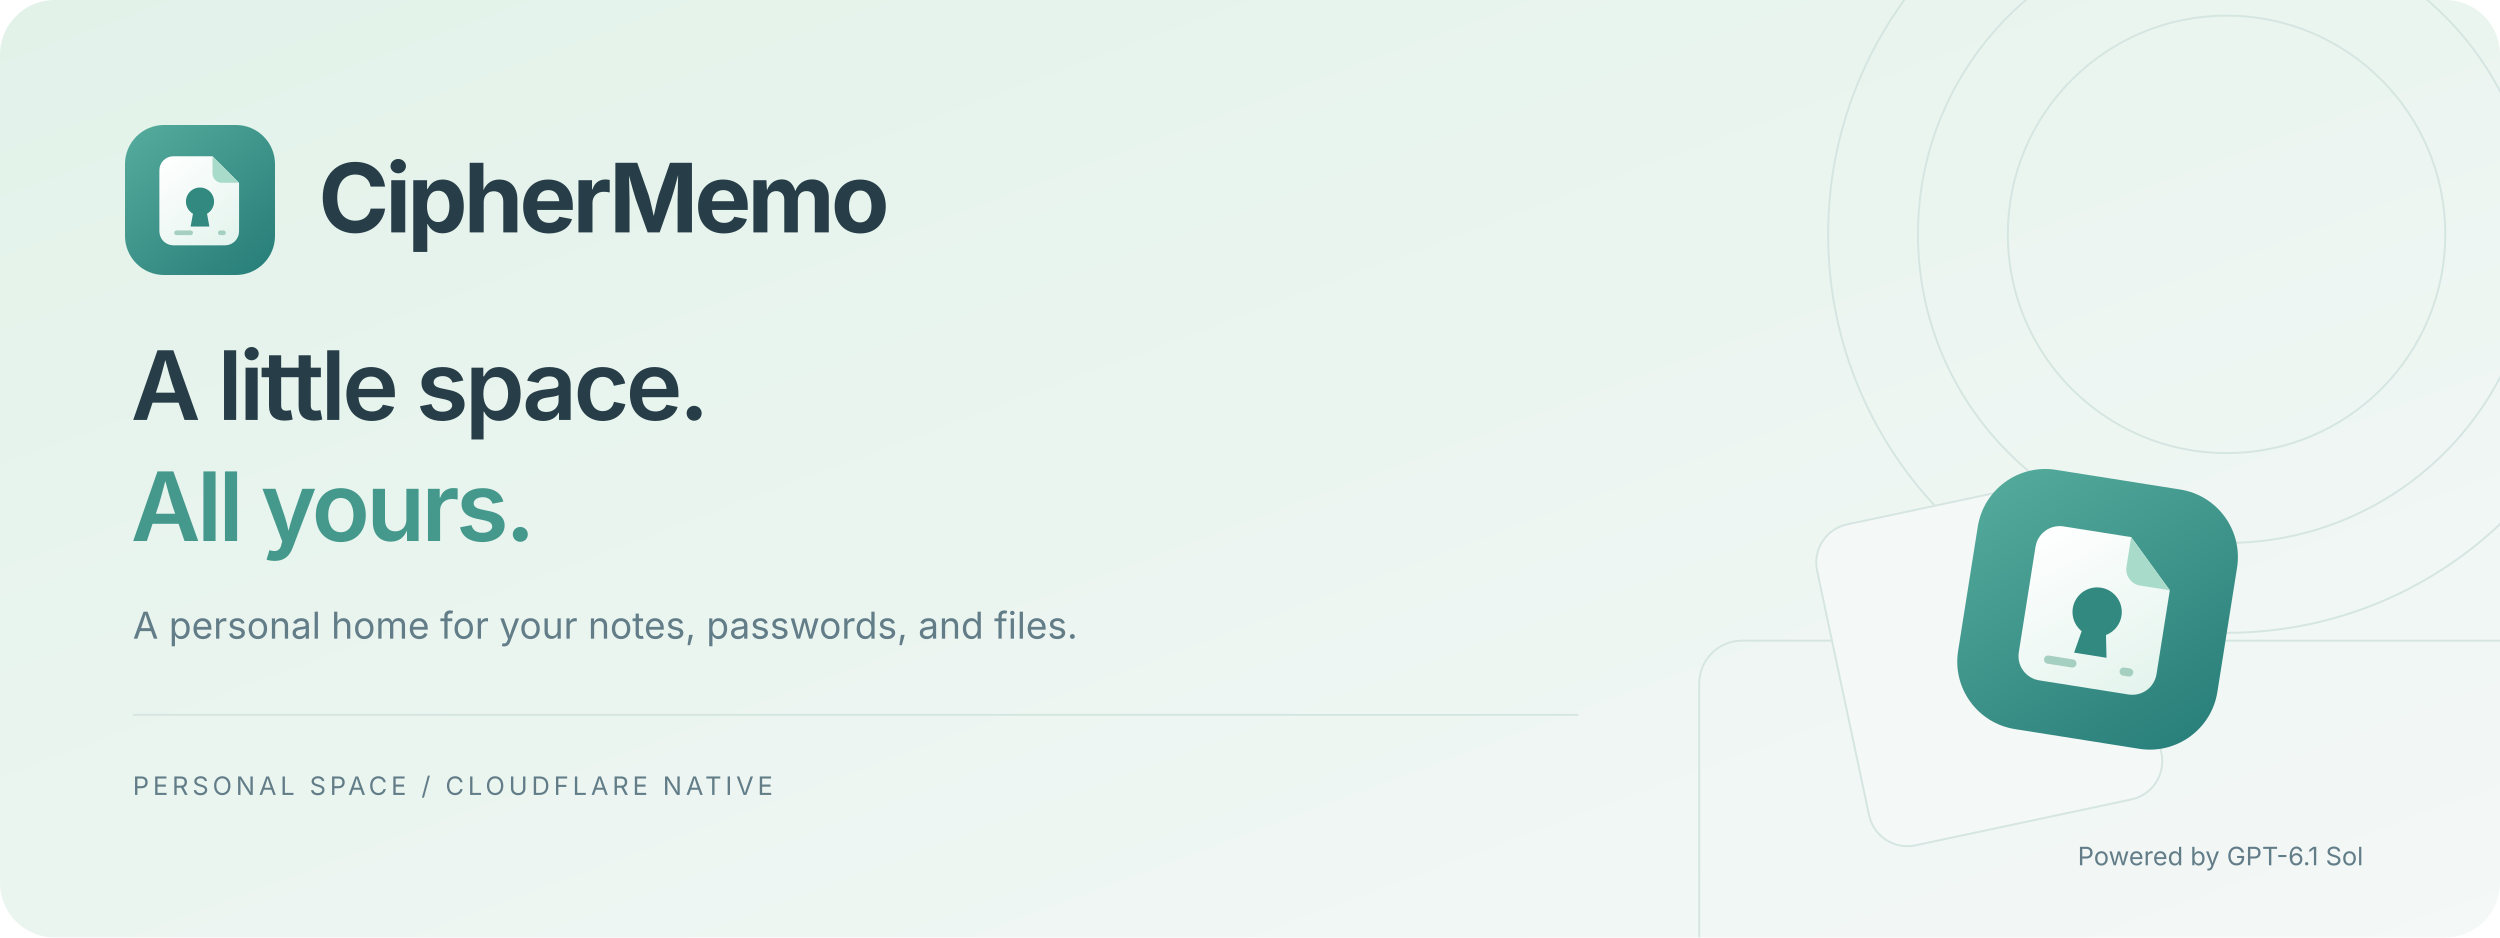
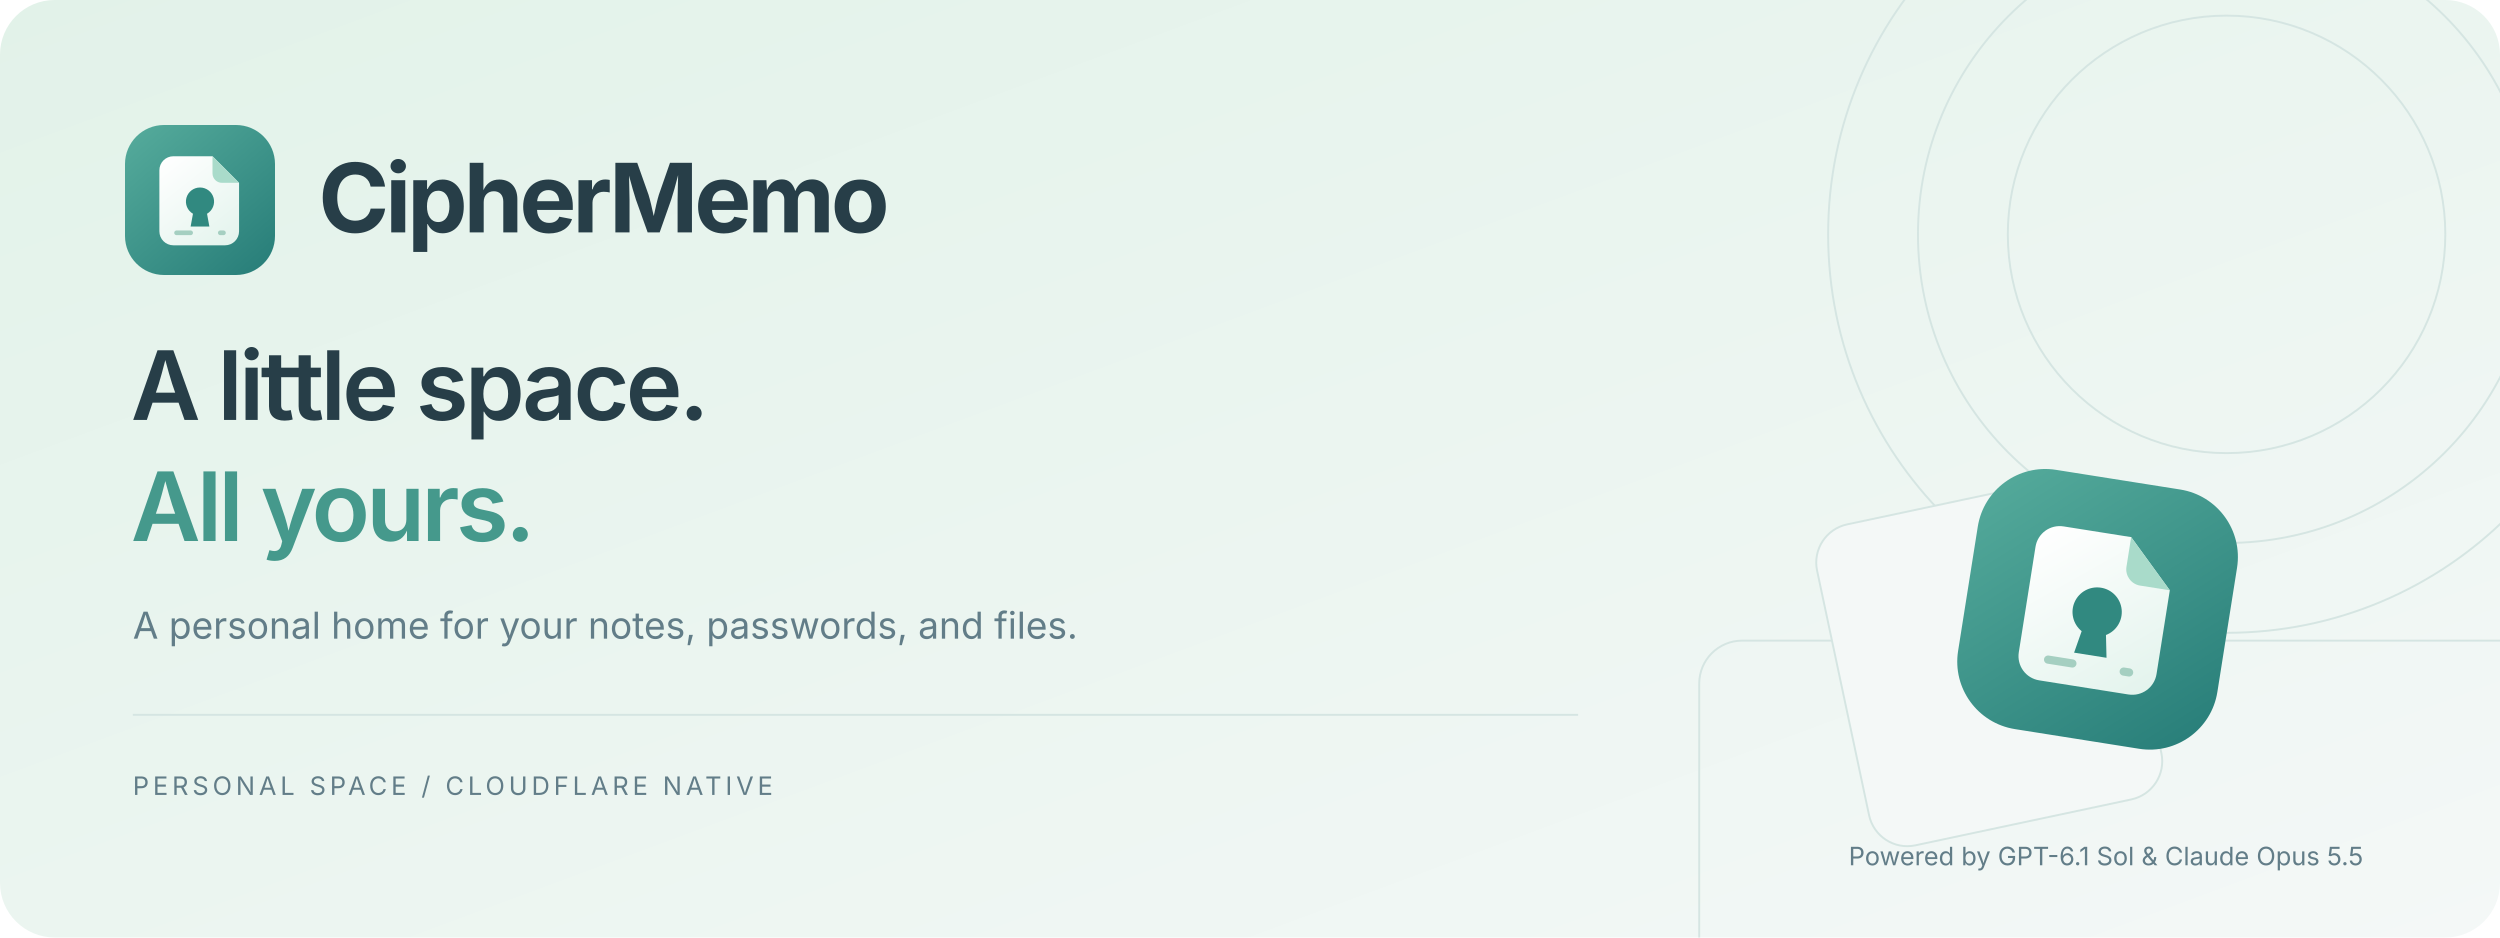
<svg xmlns="http://www.w3.org/2000/svg" viewBox="0 0 1280 480" width="1280" height="480" role="img" aria-labelledby="title desc">
  <defs>
    <linearGradient id="wash" x1="0" y1="0" x2="1" y2="1">
      <stop stop-color="#e2f2e9" />
      <stop offset="1" stop-color="#f4f8f7" />
    </linearGradient>
    <clipPath id="frame">
      <rect width="1280" height="480" rx="28" />
    </clipPath>
  </defs>
  <g clip-path="url(#frame)">
    <rect width="1280" height="480" fill="url(#wash)" />
    <g fill="none" stroke="#d5e5e2">
      <circle cx="1140" cy="120" r="112" />
      <circle cx="1140" cy="120" r="158" />
      <circle cx="1140" cy="120" r="204" />
      <path d="M870 480V350a22 22 0 0 1 22-22h388" />
    </g>
    <rect x="942" y="255" width="153" height="168" rx="20" fill="#f4f8f7" stroke="#d5e5e2" transform="rotate(-12 1018 339)" />
    <g transform="translate(1010 242) rotate(9 48 48) scale(1.4)">
      <defs>
        <linearGradient id="hero-tile" x1="8" y1="4" x2="88" y2="96" gradientUnits="userSpaceOnUse">
          <stop stop-color="#53a99a" />
          <stop offset="1" stop-color="#287e79" />
        </linearGradient>
        <linearGradient id="hero-paper" x1="25" y1="21" x2="71" y2="79" gradientUnits="userSpaceOnUse">
          <stop stop-color="#ffffff" />
          <stop offset="1" stop-color="#e2f3ec" />
        </linearGradient>
      </defs>
      <rect width="96" height="96" rx="25" fill="url(#hero-tile)" />
      <path d="M31 20h25l17 17v31c0 5-4 9-9 9H31c-5 0-9-4-9-9V29c0-5 4-9 9-9Z" fill="url(#hero-paper)" />
      <path d="M56 20v11c0 3.3 2.7 6 6 6h11L56 20Z" fill="#a9dbca" />
      <path d="M48 40a9 9 0 0 0-4.5 16.8L42 65h12l-1.5-8.2A9 9 0 0 0 48 40Z" fill="#318980" />
      <path d="M33 69h9" stroke="#a5cfc1" stroke-width="3" stroke-linecap="round" />
      <path d="M61 69h2" stroke="#a5cfc1" stroke-width="3" stroke-linecap="round" />
    </g>
    <g transform="translate(64 64) scale(.8)">
      <defs>
        <linearGradient id="small-tile" x1="8" y1="4" x2="88" y2="96" gradientUnits="userSpaceOnUse">
          <stop stop-color="#53a99a" />
          <stop offset="1" stop-color="#287e79" />
        </linearGradient>
        <linearGradient id="small-paper" x1="25" y1="21" x2="71" y2="79" gradientUnits="userSpaceOnUse">
          <stop stop-color="#ffffff" />
          <stop offset="1" stop-color="#e2f3ec" />
        </linearGradient>
      </defs>
      <rect width="96" height="96" rx="25" fill="url(#small-tile)" />
      <path d="M31 20h25l17 17v31c0 5-4 9-9 9H31c-5 0-9-4-9-9V29c0-5 4-9 9-9Z" fill="url(#small-paper)" />
      <path d="M56 20v11c0 3.3 2.7 6 6 6h11L56 20Z" fill="#a9dbca" />
      <path d="M48 40a9 9 0 0 0-4.5 16.8L42 65h12l-1.5-8.2A9 9 0 0 0 48 40Z" fill="#318980" />
      <path d="M33 69h9" stroke="#a5cfc1" stroke-width="3" stroke-linecap="round" />
      <path d="M61 69h2" stroke="#a5cfc1" stroke-width="3" stroke-linecap="round" />
    </g>
    <text x="163" y="119" font-family="Inter,Segoe UI,Arial,sans-serif" font-size="49" font-weight="700" letter-spacing="-2" fill="#273e48">CipherMemo</text>
    <text x="67" y="215" font-family="Inter,Segoe UI,Arial,sans-serif" font-size="49" font-weight="600" letter-spacing="-1.8" fill="#273e48">A little space.</text>
    <text x="67" y="277" font-family="Inter,Segoe UI,Arial,sans-serif" font-size="49" font-weight="600" letter-spacing="-1.8" fill="#45998c">All yours.</text>
    <text x="68" y="327" font-family="Inter,Segoe UI,Arial,sans-serif" font-size="19" fill="#627d88">A personal home for your notes, passwords, and files.</text>
    <path d="M68 366h740" stroke="#d5e5e2" />
    <text x="68" y="407" font-family="Inter,Segoe UI,Arial,sans-serif" font-size="13" letter-spacing="2" fill="#627d88">PERSONAL SPACE / CLOUDFLARE NATIVE</text>
-     <text x="1210" y="443" text-anchor="end" font-family="Inter,Segoe UI,Arial,sans-serif" font-size="13" fill="#627d88">Powered by GPT-6.1 Sol</text>
+     <text x="1210" y="443" text-anchor="end" font-family="Inter,Segoe UI,Arial,sans-serif" font-size="13" fill="#627d88">Powered by GPT-6.1 Sol &amp; Claude Opus 5.5</text>
  </g>
</svg>
